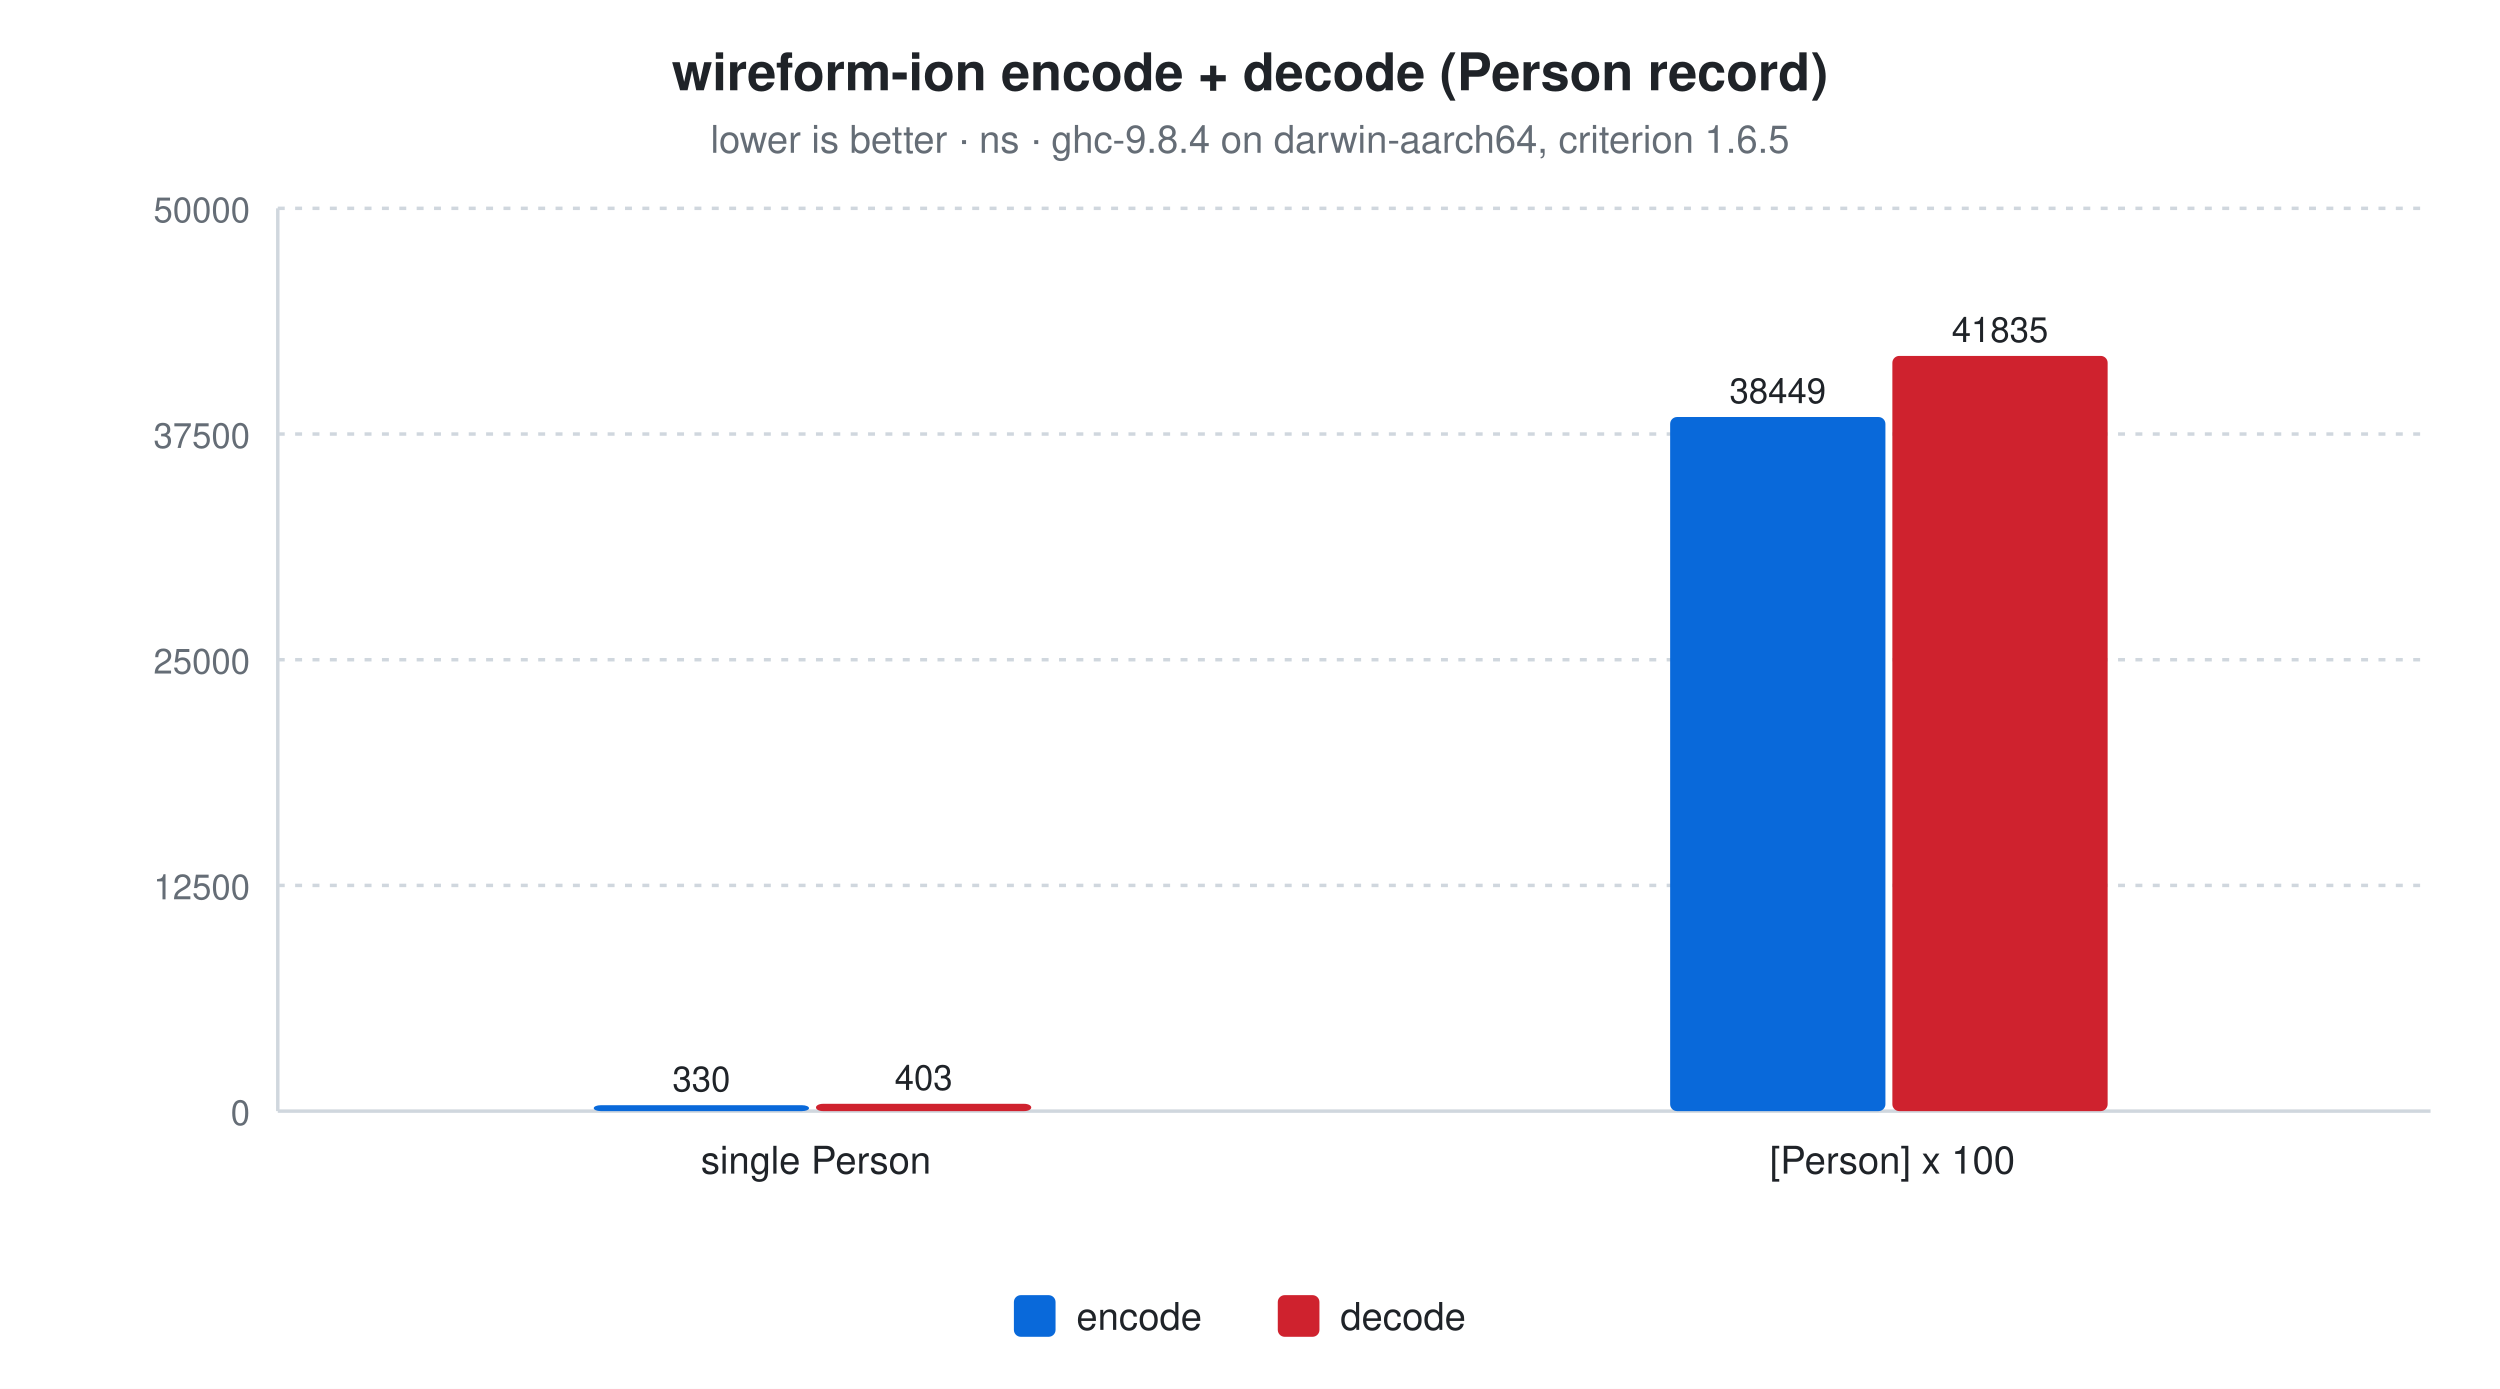
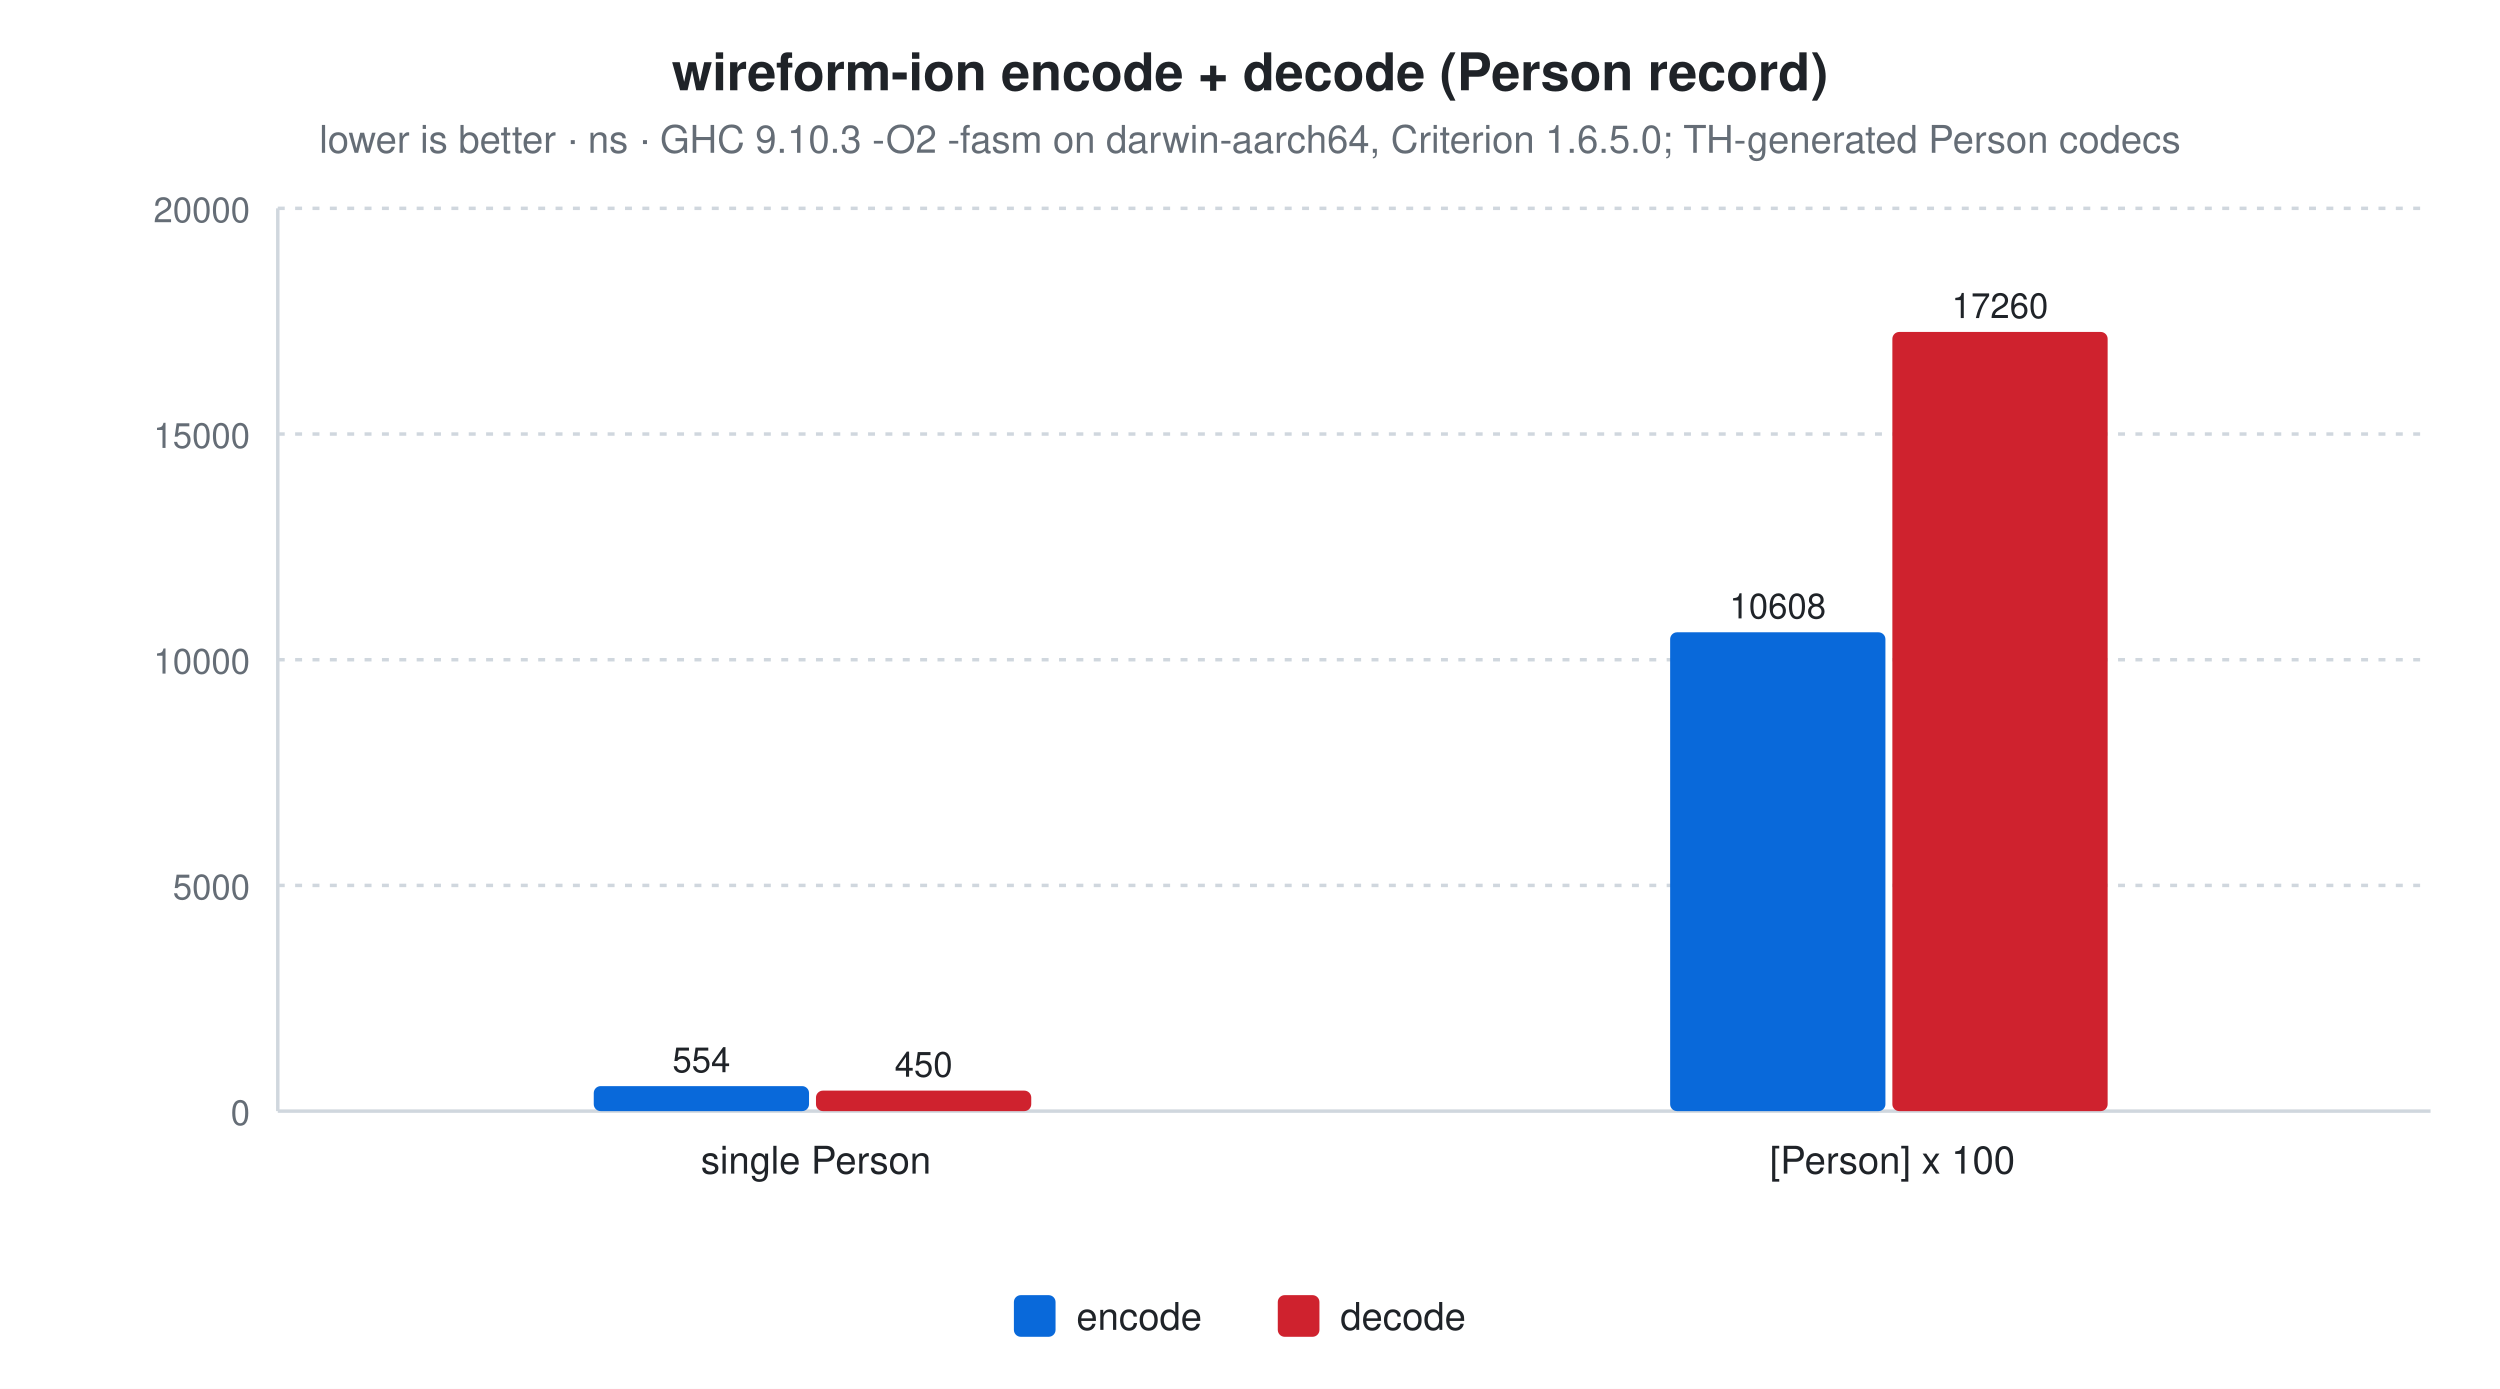
<svg xmlns="http://www.w3.org/2000/svg" viewBox="0 0 720 400" width="720" height="400" font-family="ui-sans-serif, system-ui, -apple-system, BlinkMacSystemFont, &quot;Segoe UI&quot;, Helvetica, Arial, sans-serif" font-size="12">
  <rect x="0" y="0" width="720" height="400" fill="#ffffff" />
  <text x="360" y="26" text-anchor="middle" font-size="15" font-weight="600" fill="#1f2328">wireform-ion encode + decode (Person record)</text>
-   <text x="360" y="44" text-anchor="middle" font-size="11" fill="#656d76">lower is better · ns · ghc-9.8.4 on darwin-aarch64, criterion 1.6.5</text>
+   <text x="360" y="44" text-anchor="middle" font-size="11" fill="#656d76">lower is better · ns · GHC 9.10.3 -O2 -fasm on darwin-aarch64, Criterion 1.6.5.0; TH-generated Person codecs</text>
  <g stroke="#d0d7de" stroke-width="1">
    <line x1="80" y1="320" x2="700" y2="320" />
    <line x1="80" y1="60" x2="80" y2="320" />
  </g>
  <g>
    <g />
    <text x="72" y="324" text-anchor="end" font-size="10" fill="#656d76">0</text>
    <line x1="80" y1="255" x2="700" y2="255" stroke="#d0d7de" stroke-width="1" stroke-dasharray="2 3" />
-     <text x="72" y="259" text-anchor="end" font-size="10" fill="#656d76">12500</text>
+     <text x="72" y="259" text-anchor="end" font-size="10" fill="#656d76">5000</text>
    <line x1="80" y1="190" x2="700" y2="190" stroke="#d0d7de" stroke-width="1" stroke-dasharray="2 3" />
-     <text x="72" y="194" text-anchor="end" font-size="10" fill="#656d76">25000</text>
+     <text x="72" y="194" text-anchor="end" font-size="10" fill="#656d76">10000</text>
    <line x1="80" y1="125" x2="700" y2="125" stroke="#d0d7de" stroke-width="1" stroke-dasharray="2 3" />
-     <text x="72" y="129" text-anchor="end" font-size="10" fill="#656d76">37500</text>
+     <text x="72" y="129" text-anchor="end" font-size="10" fill="#656d76">15000</text>
    <line x1="80" y1="60" x2="700" y2="60" stroke="#d0d7de" stroke-width="1" stroke-dasharray="2 3" />
-     <text x="72" y="64" text-anchor="end" font-size="10" fill="#656d76">50000</text>
+     <text x="72" y="64" text-anchor="end" font-size="10" fill="#656d76">20000</text>
  </g>
  <g>
-     <rect x="171" y="318.3" width="62" height="1.7" rx="2" fill="#0969da" />
-     <rect x="235" y="317.9" width="62" height="2.1" rx="2" fill="#cf222e" />
-     <rect x="481" y="120.1" width="62" height="199.9" rx="2" fill="#0969da" />
-     <rect x="545" y="102.5" width="62" height="217.5" rx="2" fill="#cf222e" />
+     <rect x="171" y="312.8" width="62" height="7.2" rx="2" fill="#0969da" />
+     <rect x="235" y="314.1" width="62" height="5.9" rx="2" fill="#cf222e" />
+     <rect x="481" y="182.1" width="62" height="137.9" rx="2" fill="#0969da" />
+     <rect x="545" y="95.6" width="62" height="224.4" rx="2" fill="#cf222e" />
  </g>
  <g>
-     <text x="202" y="314.3" text-anchor="middle" font-size="10" fill="#1f2328">330</text>
-     <text x="266" y="313.9" text-anchor="middle" font-size="10" fill="#1f2328">403</text>
-     <text x="512" y="116.1" text-anchor="middle" font-size="10" fill="#1f2328">38449</text>
-     <text x="576" y="98.5" text-anchor="middle" font-size="10" fill="#1f2328">41835</text>
+     <text x="202" y="308.8" text-anchor="middle" font-size="10" fill="#1f2328">554</text>
+     <text x="266" y="310.1" text-anchor="middle" font-size="10" fill="#1f2328">450</text>
+     <text x="512" y="178.1" text-anchor="middle" font-size="10" fill="#1f2328">10608</text>
+     <text x="576" y="91.6" text-anchor="middle" font-size="10" fill="#1f2328">17260</text>
  </g>
  <g>
    <text x="235" y="338" text-anchor="middle" font-size="11" fill="#1f2328">single Person</text>
    <text x="545" y="338" text-anchor="middle" font-size="11" fill="#1f2328">[Person] x 100</text>
  </g>
  <g>
    <g transform="translate(292, 382)">
      <rect x="0" y="-9" width="12" height="12" rx="2" fill="#0969da" />
      <text x="18" y="1" font-size="11" fill="#1f2328">encode</text>
    </g>
    <g transform="translate(368, 382)">
      <rect x="0" y="-9" width="12" height="12" rx="2" fill="#cf222e" />
      <text x="18" y="1" font-size="11" fill="#1f2328">decode</text>
    </g>
  </g>
</svg>
